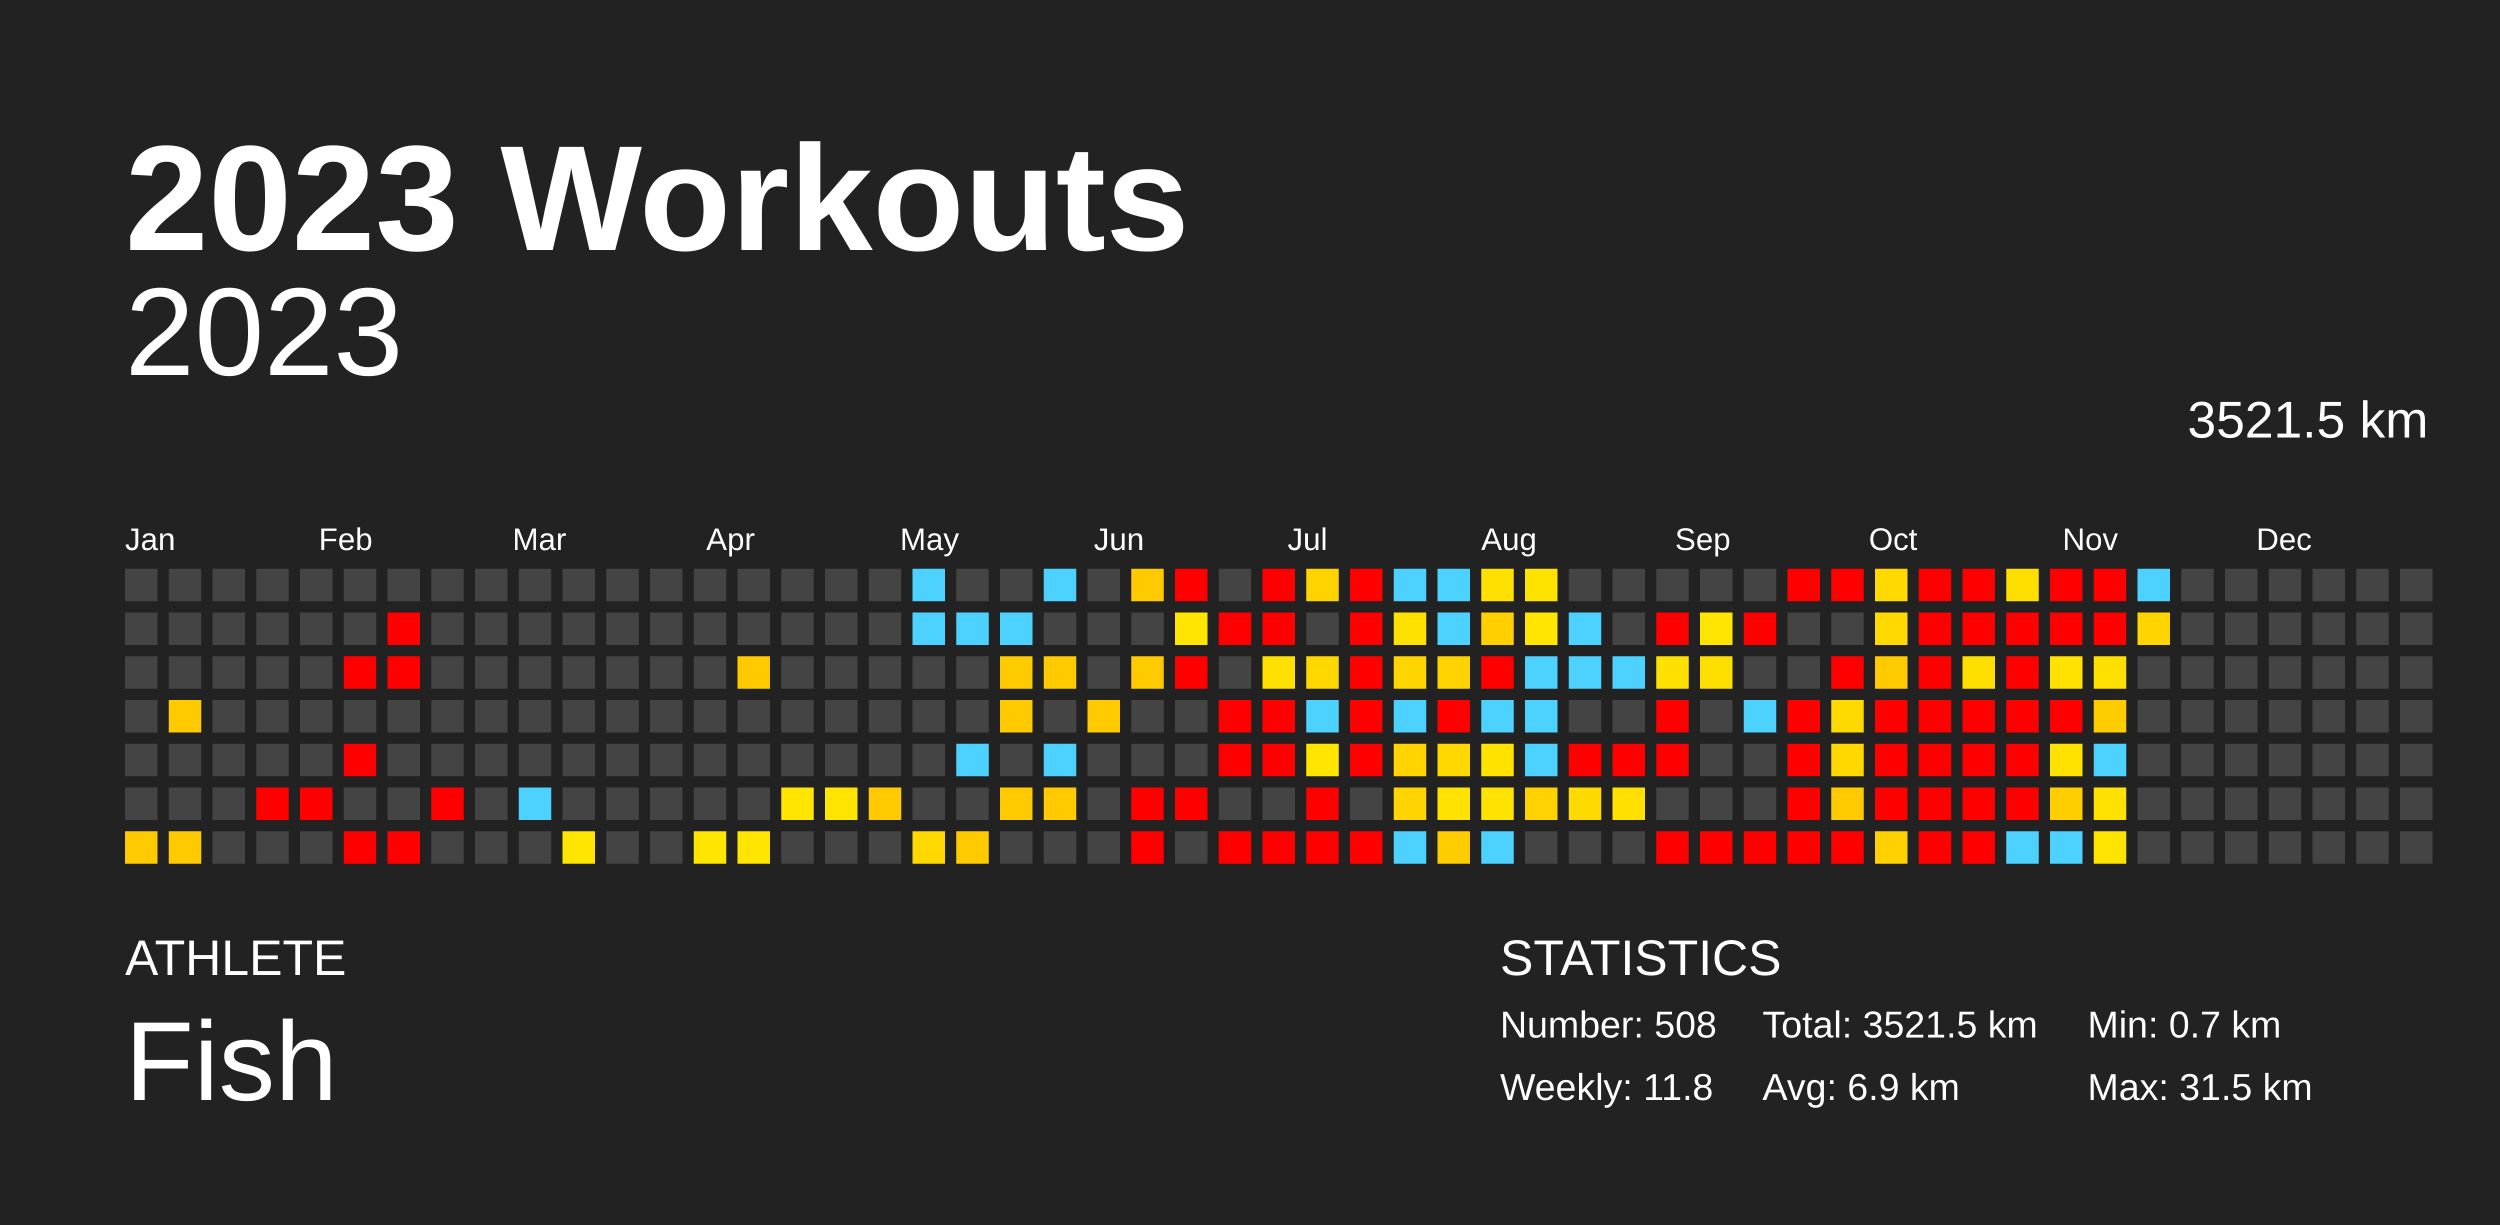
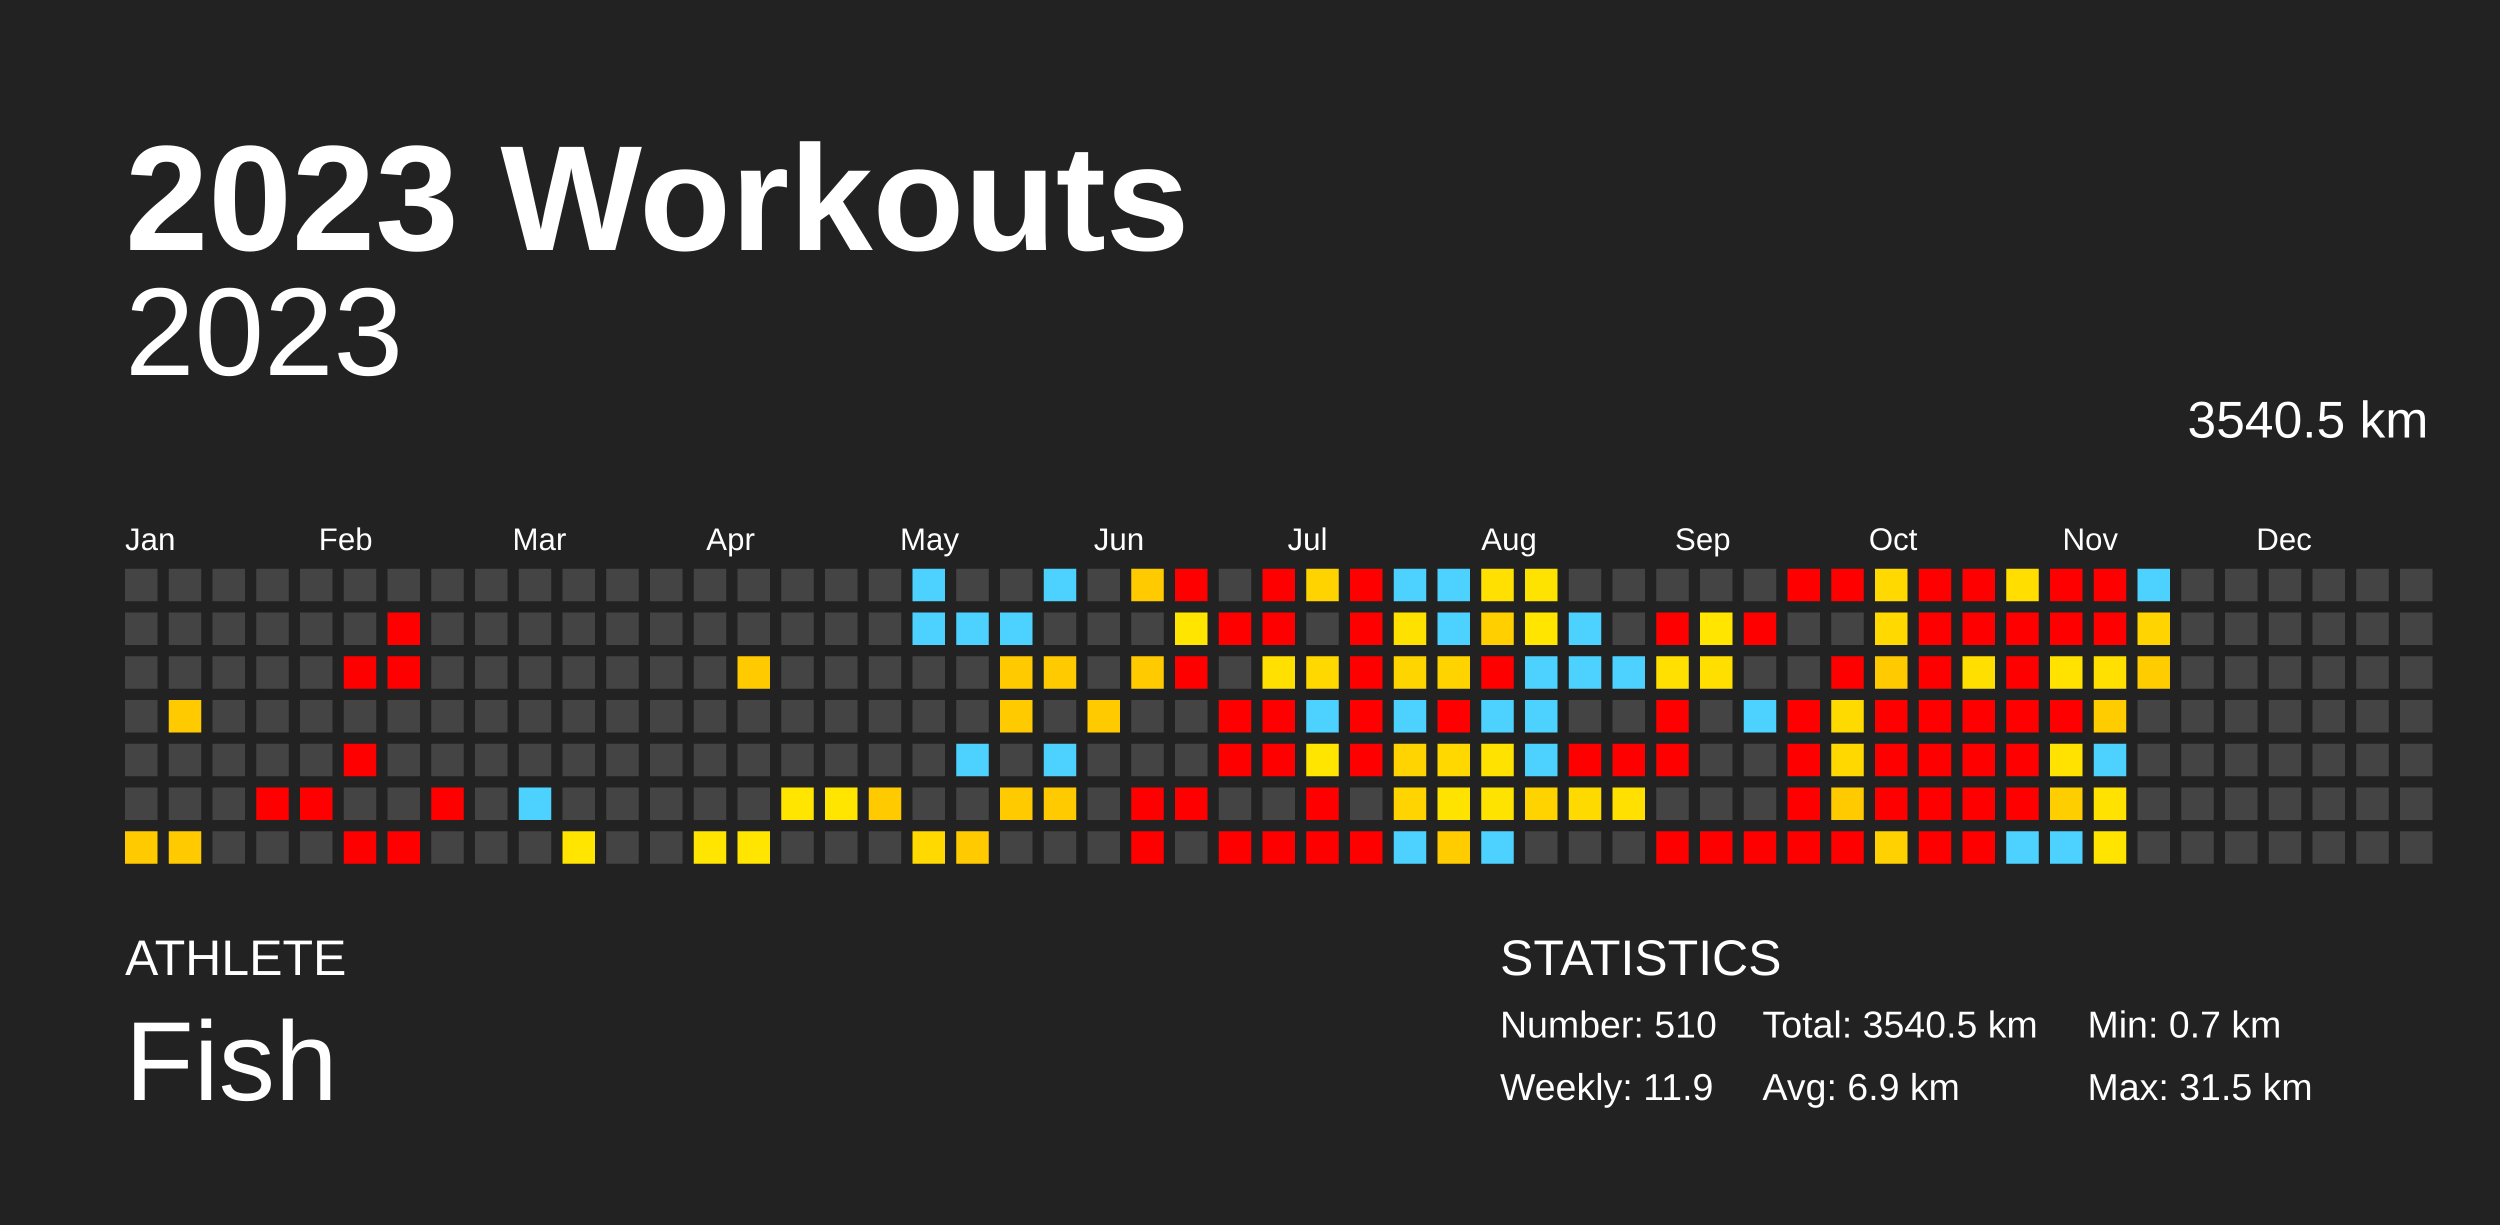
<svg xmlns="http://www.w3.org/2000/svg" baseProfile="full" height="98mm" version="1.1" viewBox="0,0,200,98" width="200mm">
  <defs />
  <rect fill="#222222" height="98" width="200" x="0" y="0" />
  <text fill="#FFFFFF" style="font-size:12px; font-family:Arial; font-weight:bold;" x="10" y="20">2023 Workouts</text>
  <text fill="#FFFFFF" style="font-size:4px; font-family:Arial" x="10" y="78">ATHLETE</text>
  <text fill="#FFFFFF" style="font-size:9px; font-family:Arial" x="10" y="88">Fish</text>
  <text fill="#FFFFFF" style="font-size:4px; font-family:Arial" x="120" y="78">STATISTICS</text>
-   <text fill="#FFFFFF" style="font-size:3px; font-family:Arial" x="120" y="83">Number: 508</text>
-   <text fill="#FFFFFF" style="font-size:3px; font-family:Arial" x="120" y="88">Weekly: 11.8</text>
-   <text fill="#FFFFFF" style="font-size:3px; font-family:Arial" x="141" y="83">Total: 3521.5 km</text>
+   <text fill="#FFFFFF" style="font-size:3px; font-family:Arial" x="120" y="83">Number: 510</text>
+   <text fill="#FFFFFF" style="font-size:3px; font-family:Arial" x="120" y="88">Weekly: 11.9</text>
+   <text fill="#FFFFFF" style="font-size:3px; font-family:Arial" x="141" y="83">Total: 3540.5 km</text>
  <text fill="#FFFFFF" style="font-size:3px; font-family:Arial" x="141" y="88">Avg: 6.9 km</text>
  <text fill="#FFFFFF" style="font-size:3px; font-family:Arial" x="167" y="83">Min: 0.7 km</text>
  <text fill="#FFFFFF" style="font-size:3px; font-family:Arial" x="167" y="88">Max: 31.5 km</text>
  <text alignment-baseline="hanging" fill="#FFFFFF" style="font-size:10.0px; font-family:Arial;" x="10" y="30">2023</text>
-   <text alignment-baseline="hanging" fill="#FFFFFF" style="font-size:4.125px; font-family:Arial;" x="175" y="35">3521.5 km</text>
+   <text alignment-baseline="hanging" fill="#FFFFFF" style="font-size:4.125px; font-family:Arial;" x="175" y="35">3540.5 km</text>
  <text fill="#FFFFFF" style="font-size:2.5px; font-family:Arial" x="10.0" y="44">Jan</text>
  <text fill="#FFFFFF" style="font-size:2.5px; font-family:Arial" x="25.5" y="44">Feb</text>
  <text fill="#FFFFFF" style="font-size:2.5px; font-family:Arial" x="41.0" y="44">Mar</text>
  <text fill="#FFFFFF" style="font-size:2.5px; font-family:Arial" x="56.5" y="44">Apr</text>
  <text fill="#FFFFFF" style="font-size:2.5px; font-family:Arial" x="72.0" y="44">May</text>
  <text fill="#FFFFFF" style="font-size:2.5px; font-family:Arial" x="87.5" y="44">Jun</text>
  <text fill="#FFFFFF" style="font-size:2.5px; font-family:Arial" x="103.0" y="44">Jul</text>
  <text fill="#FFFFFF" style="font-size:2.5px; font-family:Arial" x="118.5" y="44">Aug</text>
  <text fill="#FFFFFF" style="font-size:2.5px; font-family:Arial" x="134.0" y="44">Sep</text>
  <text fill="#FFFFFF" style="font-size:2.5px; font-family:Arial" x="149.5" y="44">Oct</text>
  <text fill="#FFFFFF" style="font-size:2.5px; font-family:Arial" x="165.0" y="44">Nov</text>
  <text fill="#FFFFFF" style="font-size:2.5px; font-family:Arial" x="180.5" y="44">Dec</text>
  <rect fill="#444444" height="2.6" width="2.6" x="10.0" y="45.5" />
  <rect fill="#444444" height="2.6" width="2.6" x="10.0" y="49.0" />
  <rect fill="#444444" height="2.6" width="2.6" x="10.0" y="52.5" />
  <rect fill="#444444" height="2.6" width="2.6" x="10.0" y="56.0" />
  <rect fill="#444444" height="2.6" width="2.6" x="10.0" y="59.5" />
  <rect fill="#444444" height="2.6" width="2.6" x="10.0" y="63.0" />
  <rect fill="#ffca00" height="2.6" width="2.6" x="10.0" y="66.5" />
  <rect fill="#444444" height="2.6" width="2.6" x="13.5" y="45.5" />
  <rect fill="#444444" height="2.6" width="2.6" x="13.5" y="49.0" />
  <rect fill="#444444" height="2.6" width="2.6" x="13.5" y="52.5" />
  <rect fill="#ffca00" height="2.6" width="2.6" x="13.5" y="56.0" />
  <rect fill="#444444" height="2.6" width="2.6" x="13.5" y="59.5" />
  <rect fill="#444444" height="2.6" width="2.6" x="13.5" y="63.0" />
  <rect fill="#ffca00" height="2.6" width="2.6" x="13.5" y="66.5" />
  <rect fill="#444444" height="2.6" width="2.6" x="17.0" y="45.5" />
  <rect fill="#444444" height="2.6" width="2.6" x="17.0" y="49.0" />
  <rect fill="#444444" height="2.6" width="2.6" x="17.0" y="52.5" />
  <rect fill="#444444" height="2.6" width="2.6" x="17.0" y="56.0" />
  <rect fill="#444444" height="2.6" width="2.6" x="17.0" y="59.5" />
  <rect fill="#444444" height="2.6" width="2.6" x="17.0" y="63.0" />
  <rect fill="#444444" height="2.6" width="2.6" x="17.0" y="66.5" />
  <rect fill="#444444" height="2.6" width="2.6" x="20.5" y="45.5" />
  <rect fill="#444444" height="2.6" width="2.6" x="20.5" y="49.0" />
  <rect fill="#444444" height="2.6" width="2.6" x="20.5" y="52.5" />
  <rect fill="#444444" height="2.6" width="2.6" x="20.5" y="56.0" />
  <rect fill="#444444" height="2.6" width="2.6" x="20.5" y="59.5" />
  <rect fill="red" height="2.6" width="2.6" x="20.5" y="63.0" />
  <rect fill="#444444" height="2.6" width="2.6" x="20.5" y="66.5" />
  <rect fill="#444444" height="2.6" width="2.6" x="24.0" y="45.5" />
  <rect fill="#444444" height="2.6" width="2.6" x="24.0" y="49.0" />
  <rect fill="#444444" height="2.6" width="2.6" x="24.0" y="52.5" />
  <rect fill="#444444" height="2.6" width="2.6" x="24.0" y="56.0" />
  <rect fill="#444444" height="2.6" width="2.6" x="24.0" y="59.5" />
  <rect fill="red" height="2.6" width="2.6" x="24.0" y="63.0" />
  <rect fill="#444444" height="2.6" width="2.6" x="24.0" y="66.5" />
  <rect fill="#444444" height="2.6" width="2.6" x="27.5" y="45.5" />
  <rect fill="#444444" height="2.6" width="2.6" x="27.5" y="49.0" />
  <rect fill="red" height="2.6" width="2.6" x="27.5" y="52.5" />
  <rect fill="#444444" height="2.6" width="2.6" x="27.5" y="56.0" />
  <rect fill="red" height="2.6" width="2.6" x="27.5" y="59.5" />
  <rect fill="#444444" height="2.6" width="2.6" x="27.5" y="63.0" />
  <rect fill="red" height="2.6" width="2.6" x="27.5" y="66.5" />
  <rect fill="#444444" height="2.6" width="2.6" x="31.0" y="45.5" />
  <rect fill="red" height="2.6" width="2.6" x="31.0" y="49.0" />
  <rect fill="red" height="2.6" width="2.6" x="31.0" y="52.5" />
  <rect fill="#444444" height="2.6" width="2.6" x="31.0" y="56.0" />
  <rect fill="#444444" height="2.6" width="2.6" x="31.0" y="59.5" />
  <rect fill="#444444" height="2.6" width="2.6" x="31.0" y="63.0" />
  <rect fill="red" height="2.6" width="2.6" x="31.0" y="66.5" />
  <rect fill="#444444" height="2.6" width="2.6" x="34.5" y="45.5" />
  <rect fill="#444444" height="2.6" width="2.6" x="34.5" y="49.0" />
  <rect fill="#444444" height="2.6" width="2.6" x="34.5" y="52.5" />
  <rect fill="#444444" height="2.6" width="2.6" x="34.5" y="56.0" />
  <rect fill="#444444" height="2.6" width="2.6" x="34.5" y="59.5" />
  <rect fill="red" height="2.6" width="2.6" x="34.5" y="63.0" />
  <rect fill="#444444" height="2.6" width="2.6" x="34.5" y="66.5" />
  <rect fill="#444444" height="2.6" width="2.6" x="38.0" y="45.5" />
  <rect fill="#444444" height="2.6" width="2.6" x="38.0" y="49.0" />
  <rect fill="#444444" height="2.6" width="2.6" x="38.0" y="52.5" />
  <rect fill="#444444" height="2.6" width="2.6" x="38.0" y="56.0" />
  <rect fill="#444444" height="2.6" width="2.6" x="38.0" y="59.5" />
  <rect fill="#444444" height="2.6" width="2.6" x="38.0" y="63.0" />
  <rect fill="#444444" height="2.6" width="2.6" x="38.0" y="66.5" />
  <rect fill="#444444" height="2.6" width="2.6" x="41.5" y="45.5" />
  <rect fill="#444444" height="2.6" width="2.6" x="41.5" y="49.0" />
  <rect fill="#444444" height="2.6" width="2.6" x="41.5" y="52.5" />
  <rect fill="#444444" height="2.6" width="2.6" x="41.5" y="56.0" />
  <rect fill="#444444" height="2.6" width="2.6" x="41.5" y="59.5" />
  <rect fill="#4dd2ff" height="2.6" width="2.6" x="41.5" y="63.0" />
  <rect fill="#444444" height="2.6" width="2.6" x="41.5" y="66.5" />
  <rect fill="#444444" height="2.6" width="2.6" x="45.0" y="45.5" />
  <rect fill="#444444" height="2.6" width="2.6" x="45.0" y="49.0" />
  <rect fill="#444444" height="2.6" width="2.6" x="45.0" y="52.5" />
  <rect fill="#444444" height="2.6" width="2.6" x="45.0" y="56.0" />
  <rect fill="#444444" height="2.6" width="2.6" x="45.0" y="59.5" />
  <rect fill="#444444" height="2.6" width="2.6" x="45.0" y="63.0" />
  <rect fill="#ffe500" height="2.6" width="2.6" x="45.0" y="66.5" />
  <rect fill="#444444" height="2.6" width="2.6" x="48.5" y="45.5" />
  <rect fill="#444444" height="2.6" width="2.6" x="48.5" y="49.0" />
  <rect fill="#444444" height="2.6" width="2.6" x="48.5" y="52.5" />
  <rect fill="#444444" height="2.6" width="2.6" x="48.5" y="56.0" />
  <rect fill="#444444" height="2.6" width="2.6" x="48.5" y="59.5" />
  <rect fill="#444444" height="2.6" width="2.6" x="48.5" y="63.0" />
  <rect fill="#444444" height="2.6" width="2.6" x="48.5" y="66.5" />
  <rect fill="#444444" height="2.6" width="2.6" x="52.0" y="45.5" />
  <rect fill="#444444" height="2.6" width="2.6" x="52.0" y="49.0" />
  <rect fill="#444444" height="2.6" width="2.6" x="52.0" y="52.5" />
  <rect fill="#444444" height="2.6" width="2.6" x="52.0" y="56.0" />
  <rect fill="#444444" height="2.6" width="2.6" x="52.0" y="59.5" />
  <rect fill="#444444" height="2.6" width="2.6" x="52.0" y="63.0" />
  <rect fill="#444444" height="2.6" width="2.6" x="52.0" y="66.5" />
  <rect fill="#444444" height="2.6" width="2.6" x="55.5" y="45.5" />
  <rect fill="#444444" height="2.6" width="2.6" x="55.5" y="49.0" />
  <rect fill="#444444" height="2.6" width="2.6" x="55.5" y="52.5" />
  <rect fill="#444444" height="2.6" width="2.6" x="55.5" y="56.0" />
  <rect fill="#444444" height="2.6" width="2.6" x="55.5" y="59.5" />
  <rect fill="#444444" height="2.6" width="2.6" x="55.5" y="63.0" />
  <rect fill="#ffe500" height="2.6" width="2.6" x="55.5" y="66.5" />
  <rect fill="#444444" height="2.6" width="2.6" x="59.0" y="45.5" />
  <rect fill="#444444" height="2.6" width="2.6" x="59.0" y="49.0" />
  <rect fill="#ffca00" height="2.6" width="2.6" x="59.0" y="52.5" />
  <rect fill="#444444" height="2.6" width="2.6" x="59.0" y="56.0" />
  <rect fill="#444444" height="2.6" width="2.6" x="59.0" y="59.5" />
  <rect fill="#444444" height="2.6" width="2.6" x="59.0" y="63.0" />
  <rect fill="#ffe500" height="2.6" width="2.6" x="59.0" y="66.5" />
  <rect fill="#444444" height="2.6" width="2.6" x="62.5" y="45.5" />
  <rect fill="#444444" height="2.6" width="2.6" x="62.5" y="49.0" />
  <rect fill="#444444" height="2.6" width="2.6" x="62.5" y="52.5" />
  <rect fill="#444444" height="2.6" width="2.6" x="62.5" y="56.0" />
  <rect fill="#444444" height="2.6" width="2.6" x="62.5" y="59.5" />
  <rect fill="#ffe500" height="2.6" width="2.6" x="62.5" y="63.0" />
  <rect fill="#444444" height="2.6" width="2.6" x="62.5" y="66.5" />
  <rect fill="#444444" height="2.6" width="2.6" x="66.0" y="45.5" />
  <rect fill="#444444" height="2.6" width="2.6" x="66.0" y="49.0" />
  <rect fill="#444444" height="2.6" width="2.6" x="66.0" y="52.5" />
  <rect fill="#444444" height="2.6" width="2.6" x="66.0" y="56.0" />
  <rect fill="#444444" height="2.6" width="2.6" x="66.0" y="59.5" />
  <rect fill="#ffe500" height="2.6" width="2.6" x="66.0" y="63.0" />
  <rect fill="#444444" height="2.6" width="2.6" x="66.0" y="66.5" />
  <rect fill="#444444" height="2.6" width="2.6" x="69.5" y="45.5" />
  <rect fill="#444444" height="2.6" width="2.6" x="69.5" y="49.0" />
  <rect fill="#444444" height="2.6" width="2.6" x="69.5" y="52.5" />
  <rect fill="#444444" height="2.6" width="2.6" x="69.5" y="56.0" />
  <rect fill="#444444" height="2.6" width="2.6" x="69.5" y="59.5" />
  <rect fill="#ffca00" height="2.6" width="2.6" x="69.5" y="63.0" />
  <rect fill="#444444" height="2.6" width="2.6" x="69.5" y="66.5" />
  <rect fill="#4dd2ff" height="2.6" width="2.6" x="73.0" y="45.5" />
  <rect fill="#4dd2ff" height="2.6" width="2.6" x="73.0" y="49.0" />
  <rect fill="#444444" height="2.6" width="2.6" x="73.0" y="52.5" />
  <rect fill="#444444" height="2.6" width="2.6" x="73.0" y="56.0" />
  <rect fill="#444444" height="2.6" width="2.6" x="73.0" y="59.5" />
  <rect fill="#444444" height="2.6" width="2.6" x="73.0" y="63.0" />
  <rect fill="#ffd900" height="2.6" width="2.6" x="73.0" y="66.5" />
  <rect fill="#444444" height="2.6" width="2.6" x="76.5" y="45.5" />
  <rect fill="#4dd2ff" height="2.6" width="2.6" x="76.5" y="49.0" />
  <rect fill="#444444" height="2.6" width="2.6" x="76.5" y="52.5" />
  <rect fill="#444444" height="2.6" width="2.6" x="76.5" y="56.0" />
  <rect fill="#4dd2ff" height="2.6" width="2.6" x="76.5" y="59.5" />
  <rect fill="#444444" height="2.6" width="2.6" x="76.5" y="63.0" />
  <rect fill="#ffca00" height="2.6" width="2.6" x="76.5" y="66.5" />
  <rect fill="#444444" height="2.6" width="2.6" x="80.0" y="45.5" />
  <rect fill="#4dd2ff" height="2.6" width="2.6" x="80.0" y="49.0" />
  <rect fill="#ffca00" height="2.6" width="2.6" x="80.0" y="52.5" />
  <rect fill="#ffca00" height="2.6" width="2.6" x="80.0" y="56.0" />
  <rect fill="#444444" height="2.6" width="2.6" x="80.0" y="59.5" />
  <rect fill="#ffca00" height="2.6" width="2.6" x="80.0" y="63.0" />
  <rect fill="#444444" height="2.6" width="2.6" x="80.0" y="66.5" />
  <rect fill="#4dd2ff" height="2.6" width="2.6" x="83.5" y="45.5" />
  <rect fill="#444444" height="2.6" width="2.6" x="83.5" y="49.0" />
  <rect fill="#ffca00" height="2.6" width="2.6" x="83.5" y="52.5" />
  <rect fill="#444444" height="2.6" width="2.6" x="83.5" y="56.0" />
  <rect fill="#4dd2ff" height="2.6" width="2.6" x="83.5" y="59.5" />
  <rect fill="#ffca00" height="2.6" width="2.6" x="83.5" y="63.0" />
  <rect fill="#444444" height="2.6" width="2.6" x="83.5" y="66.5" />
  <rect fill="#444444" height="2.6" width="2.6" x="87.0" y="45.5" />
  <rect fill="#444444" height="2.6" width="2.6" x="87.0" y="49.0" />
  <rect fill="#444444" height="2.6" width="2.6" x="87.0" y="52.5" />
  <rect fill="#ffca00" height="2.6" width="2.6" x="87.0" y="56.0" />
  <rect fill="#444444" height="2.6" width="2.6" x="87.0" y="59.5" />
  <rect fill="#444444" height="2.6" width="2.6" x="87.0" y="63.0" />
  <rect fill="#444444" height="2.6" width="2.6" x="87.0" y="66.5" />
  <rect fill="#ffca00" height="2.6" width="2.6" x="90.5" y="45.5" />
  <rect fill="#444444" height="2.6" width="2.6" x="90.5" y="49.0" />
  <rect fill="#ffca00" height="2.6" width="2.6" x="90.5" y="52.5" />
  <rect fill="#444444" height="2.6" width="2.6" x="90.5" y="56.0" />
  <rect fill="#444444" height="2.6" width="2.6" x="90.5" y="59.5" />
  <rect fill="red" height="2.6" width="2.6" x="90.5" y="63.0" />
  <rect fill="red" height="2.6" width="2.6" x="90.5" y="66.5" />
  <rect fill="red" height="2.6" width="2.6" x="94.0" y="45.5" />
  <rect fill="#ffe500" height="2.6" width="2.6" x="94.0" y="49.0" />
  <rect fill="red" height="2.6" width="2.6" x="94.0" y="52.5" />
  <rect fill="#444444" height="2.6" width="2.6" x="94.0" y="56.0" />
  <rect fill="#444444" height="2.6" width="2.6" x="94.0" y="59.5" />
  <rect fill="red" height="2.6" width="2.6" x="94.0" y="63.0" />
  <rect fill="#444444" height="2.6" width="2.6" x="94.0" y="66.5" />
  <rect fill="#444444" height="2.6" width="2.6" x="97.5" y="45.5" />
  <rect fill="red" height="2.6" width="2.6" x="97.5" y="49.0" />
  <rect fill="#444444" height="2.6" width="2.6" x="97.5" y="52.5" />
  <rect fill="red" height="2.6" width="2.6" x="97.5" y="56.0" />
  <rect fill="red" height="2.6" width="2.6" x="97.5" y="59.5" />
  <rect fill="#444444" height="2.6" width="2.6" x="97.5" y="63.0" />
  <rect fill="red" height="2.6" width="2.6" x="97.5" y="66.5" />
  <rect fill="red" height="2.6" width="2.6" x="101.0" y="45.5" />
  <rect fill="red" height="2.6" width="2.6" x="101.0" y="49.0" />
  <rect fill="#ffe000" height="2.6" width="2.6" x="101.0" y="52.5" />
  <rect fill="red" height="2.6" width="2.6" x="101.0" y="56.0" />
  <rect fill="red" height="2.6" width="2.6" x="101.0" y="59.5" />
  <rect fill="#444444" height="2.6" width="2.6" x="101.0" y="63.0" />
  <rect fill="red" height="2.6" width="2.6" x="101.0" y="66.5" />
  <rect fill="#ffd300" height="2.6" width="2.6" x="104.5" y="45.5" />
  <rect fill="#444444" height="2.6" width="2.6" x="104.5" y="49.0" />
  <rect fill="#ffd800" height="2.6" width="2.6" x="104.5" y="52.5" />
  <rect fill="#4dd2ff" height="2.6" width="2.6" x="104.5" y="56.0" />
  <rect fill="#ffe500" height="2.6" width="2.6" x="104.5" y="59.5" />
  <rect fill="red" height="2.6" width="2.6" x="104.5" y="63.0" />
  <rect fill="red" height="2.6" width="2.6" x="104.5" y="66.5" />
  <rect fill="red" height="2.6" width="2.6" x="108.0" y="45.5" />
  <rect fill="red" height="2.6" width="2.6" x="108.0" y="49.0" />
  <rect fill="red" height="2.6" width="2.6" x="108.0" y="52.5" />
  <rect fill="red" height="2.6" width="2.6" x="108.0" y="56.0" />
  <rect fill="red" height="2.6" width="2.6" x="108.0" y="59.5" />
  <rect fill="#444444" height="2.6" width="2.6" x="108.0" y="63.0" />
  <rect fill="red" height="2.6" width="2.6" x="108.0" y="66.5" />
  <rect fill="#4dd2ff" height="2.6" width="2.6" x="111.5" y="45.5" />
  <rect fill="#ffe100" height="2.6" width="2.6" x="111.5" y="49.0" />
  <rect fill="#ffd500" height="2.6" width="2.6" x="111.5" y="52.5" />
  <rect fill="#4dd2ff" height="2.6" width="2.6" x="111.5" y="56.0" />
  <rect fill="#ffd400" height="2.6" width="2.6" x="111.5" y="59.5" />
  <rect fill="#ffd400" height="2.6" width="2.6" x="111.5" y="63.0" />
  <rect fill="#4dd2ff" height="2.6" width="2.6" x="111.5" y="66.5" />
  <rect fill="#4dd2ff" height="2.6" width="2.6" x="115.0" y="45.5" />
  <rect fill="#4dd2ff" height="2.6" width="2.6" x="115.0" y="49.0" />
  <rect fill="#ffd300" height="2.6" width="2.6" x="115.0" y="52.5" />
  <rect fill="red" height="2.6" width="2.6" x="115.0" y="56.0" />
  <rect fill="#ffd800" height="2.6" width="2.6" x="115.0" y="59.5" />
  <rect fill="#ffe300" height="2.6" width="2.6" x="115.0" y="63.0" />
  <rect fill="#ffcc00" height="2.6" width="2.6" x="115.0" y="66.5" />
  <rect fill="#ffe000" height="2.6" width="2.6" x="118.5" y="45.5" />
  <rect fill="#ffcf00" height="2.6" width="2.6" x="118.5" y="49.0" />
  <rect fill="red" height="2.6" width="2.6" x="118.5" y="52.5" />
  <rect fill="#4dd2ff" height="2.6" width="2.6" x="118.5" y="56.0" />
  <rect fill="#ffe200" height="2.6" width="2.6" x="118.5" y="59.5" />
  <rect fill="#ffe300" height="2.6" width="2.6" x="118.5" y="63.0" />
  <rect fill="#4dd2ff" height="2.6" width="2.6" x="118.5" y="66.5" />
  <rect fill="#ffe300" height="2.6" width="2.6" x="122.0" y="45.5" />
  <rect fill="#ffe500" height="2.6" width="2.6" x="122.0" y="49.0" />
  <rect fill="#4dd2ff" height="2.6" width="2.6" x="122.0" y="52.5" />
  <rect fill="#4dd2ff" height="2.6" width="2.6" x="122.0" y="56.0" />
  <rect fill="#4dd2ff" height="2.6" width="2.6" x="122.0" y="59.5" />
  <rect fill="#ffd300" height="2.6" width="2.6" x="122.0" y="63.0" />
  <rect fill="#444444" height="2.6" width="2.6" x="122.0" y="66.5" />
  <rect fill="#444444" height="2.6" width="2.6" x="125.5" y="45.5" />
  <rect fill="#4dd2ff" height="2.6" width="2.6" x="125.5" y="49.0" />
  <rect fill="#4dd2ff" height="2.6" width="2.6" x="125.5" y="52.5" />
  <rect fill="#444444" height="2.6" width="2.6" x="125.5" y="56.0" />
  <rect fill="red" height="2.6" width="2.6" x="125.5" y="59.5" />
  <rect fill="#ffda00" height="2.6" width="2.6" x="125.5" y="63.0" />
  <rect fill="#444444" height="2.6" width="2.6" x="125.5" y="66.5" />
  <rect fill="#444444" height="2.6" width="2.6" x="129.0" y="45.5" />
  <rect fill="#444444" height="2.6" width="2.6" x="129.0" y="49.0" />
  <rect fill="#4dd2ff" height="2.6" width="2.6" x="129.0" y="52.5" />
  <rect fill="#444444" height="2.6" width="2.6" x="129.0" y="56.0" />
  <rect fill="red" height="2.6" width="2.6" x="129.0" y="59.5" />
  <rect fill="#ffe000" height="2.6" width="2.6" x="129.0" y="63.0" />
  <rect fill="#444444" height="2.6" width="2.6" x="129.0" y="66.5" />
  <rect fill="#444444" height="2.6" width="2.6" x="132.5" y="45.5" />
  <rect fill="red" height="2.6" width="2.6" x="132.5" y="49.0" />
  <rect fill="#ffe000" height="2.6" width="2.6" x="132.5" y="52.5" />
  <rect fill="red" height="2.6" width="2.6" x="132.5" y="56.0" />
  <rect fill="red" height="2.6" width="2.6" x="132.5" y="59.5" />
  <rect fill="#444444" height="2.6" width="2.6" x="132.5" y="63.0" />
  <rect fill="red" height="2.6" width="2.6" x="132.5" y="66.5" />
  <rect fill="#444444" height="2.6" width="2.6" x="136.0" y="45.5" />
  <rect fill="#ffe500" height="2.6" width="2.6" x="136.0" y="49.0" />
  <rect fill="#ffdf00" height="2.6" width="2.6" x="136.0" y="52.5" />
  <rect fill="#444444" height="2.6" width="2.6" x="136.0" y="56.0" />
  <rect fill="#444444" height="2.6" width="2.6" x="136.0" y="59.5" />
  <rect fill="#444444" height="2.6" width="2.6" x="136.0" y="63.0" />
  <rect fill="red" height="2.6" width="2.6" x="136.0" y="66.5" />
  <rect fill="#444444" height="2.6" width="2.6" x="139.5" y="45.5" />
  <rect fill="red" height="2.6" width="2.6" x="139.5" y="49.0" />
  <rect fill="#444444" height="2.6" width="2.6" x="139.5" y="52.5" />
  <rect fill="#4dd2ff" height="2.6" width="2.6" x="139.5" y="56.0" />
  <rect fill="#444444" height="2.6" width="2.6" x="139.5" y="59.5" />
  <rect fill="#444444" height="2.6" width="2.6" x="139.5" y="63.0" />
  <rect fill="red" height="2.6" width="2.6" x="139.5" y="66.5" />
  <rect fill="red" height="2.6" width="2.6" x="143.0" y="45.5" />
  <rect fill="#444444" height="2.6" width="2.6" x="143.0" y="49.0" />
  <rect fill="#444444" height="2.6" width="2.6" x="143.0" y="52.5" />
  <rect fill="red" height="2.6" width="2.6" x="143.0" y="56.0" />
  <rect fill="red" height="2.6" width="2.6" x="143.0" y="59.5" />
  <rect fill="red" height="2.6" width="2.6" x="143.0" y="63.0" />
  <rect fill="red" height="2.6" width="2.6" x="143.0" y="66.5" />
  <rect fill="red" height="2.6" width="2.6" x="146.5" y="45.5" />
  <rect fill="#444444" height="2.6" width="2.6" x="146.5" y="49.0" />
  <rect fill="red" height="2.6" width="2.6" x="146.5" y="52.5" />
  <rect fill="#ffda00" height="2.6" width="2.6" x="146.5" y="56.0" />
  <rect fill="#ffd800" height="2.6" width="2.6" x="146.5" y="59.5" />
  <rect fill="#ffcb00" height="2.6" width="2.6" x="146.5" y="63.0" />
  <rect fill="red" height="2.6" width="2.6" x="146.5" y="66.5" />
  <rect fill="#ffd900" height="2.6" width="2.6" x="150.0" y="45.5" />
  <rect fill="#ffd900" height="2.6" width="2.6" x="150.0" y="49.0" />
  <rect fill="#ffca00" height="2.6" width="2.6" x="150.0" y="52.5" />
  <rect fill="red" height="2.6" width="2.6" x="150.0" y="56.0" />
  <rect fill="red" height="2.6" width="2.6" x="150.0" y="59.5" />
  <rect fill="red" height="2.6" width="2.6" x="150.0" y="63.0" />
  <rect fill="#ffd100" height="2.6" width="2.6" x="150.0" y="66.5" />
  <rect fill="red" height="2.6" width="2.6" x="153.5" y="45.5" />
  <rect fill="red" height="2.6" width="2.6" x="153.5" y="49.0" />
  <rect fill="red" height="2.6" width="2.6" x="153.5" y="52.5" />
  <rect fill="red" height="2.6" width="2.6" x="153.5" y="56.0" />
  <rect fill="red" height="2.6" width="2.6" x="153.5" y="59.5" />
  <rect fill="red" height="2.6" width="2.6" x="153.5" y="63.0" />
  <rect fill="red" height="2.6" width="2.6" x="153.5" y="66.5" />
  <rect fill="red" height="2.6" width="2.6" x="157.0" y="45.5" />
  <rect fill="red" height="2.6" width="2.6" x="157.0" y="49.0" />
  <rect fill="#ffdf00" height="2.6" width="2.6" x="157.0" y="52.5" />
  <rect fill="red" height="2.6" width="2.6" x="157.0" y="56.0" />
  <rect fill="red" height="2.6" width="2.6" x="157.0" y="59.5" />
  <rect fill="red" height="2.6" width="2.6" x="157.0" y="63.0" />
  <rect fill="red" height="2.6" width="2.6" x="157.0" y="66.5" />
  <rect fill="#ffde00" height="2.6" width="2.6" x="160.5" y="45.5" />
  <rect fill="red" height="2.6" width="2.6" x="160.5" y="49.0" />
  <rect fill="red" height="2.6" width="2.6" x="160.5" y="52.5" />
  <rect fill="red" height="2.6" width="2.6" x="160.5" y="56.0" />
  <rect fill="red" height="2.6" width="2.6" x="160.5" y="59.5" />
  <rect fill="red" height="2.6" width="2.6" x="160.5" y="63.0" />
  <rect fill="#4dd2ff" height="2.6" width="2.6" x="160.5" y="66.5" />
  <rect fill="red" height="2.6" width="2.6" x="164.0" y="45.5" />
  <rect fill="red" height="2.6" width="2.6" x="164.0" y="49.0" />
  <rect fill="#ffe200" height="2.6" width="2.6" x="164.0" y="52.5" />
  <rect fill="red" height="2.6" width="2.6" x="164.0" y="56.0" />
  <rect fill="#ffe200" height="2.6" width="2.6" x="164.0" y="59.5" />
  <rect fill="#ffce00" height="2.6" width="2.6" x="164.0" y="63.0" />
  <rect fill="#4dd2ff" height="2.6" width="2.6" x="164.0" y="66.5" />
  <rect fill="red" height="2.6" width="2.6" x="167.5" y="45.5" />
  <rect fill="red" height="2.6" width="2.6" x="167.5" y="49.0" />
  <rect fill="#ffe000" height="2.6" width="2.6" x="167.5" y="52.5" />
  <rect fill="#ffcc00" height="2.6" width="2.6" x="167.5" y="56.0" />
  <rect fill="#4dd2ff" height="2.6" width="2.6" x="167.5" y="59.5" />
  <rect fill="#ffe200" height="2.6" width="2.6" x="167.5" y="63.0" />
  <rect fill="#ffe400" height="2.6" width="2.6" x="167.5" y="66.5" />
  <rect fill="#4dd2ff" height="2.6" width="2.6" x="171.0" y="45.5" />
  <rect fill="#ffd400" height="2.6" width="2.6" x="171.0" y="49.0" />
-   <rect fill="#444444" height="2.6" width="2.6" x="171.0" y="52.5" />
+   <rect fill="#ffcc00" height="2.6" width="2.6" x="171.0" y="52.5" />
  <rect fill="#444444" height="2.6" width="2.6" x="171.0" y="56.0" />
  <rect fill="#444444" height="2.6" width="2.6" x="171.0" y="59.5" />
  <rect fill="#444444" height="2.6" width="2.6" x="171.0" y="63.0" />
  <rect fill="#444444" height="2.6" width="2.6" x="171.0" y="66.5" />
  <rect fill="#444444" height="2.6" width="2.6" x="174.5" y="45.5" />
  <rect fill="#444444" height="2.6" width="2.6" x="174.5" y="49.0" />
  <rect fill="#444444" height="2.6" width="2.6" x="174.5" y="52.5" />
  <rect fill="#444444" height="2.6" width="2.6" x="174.5" y="56.0" />
  <rect fill="#444444" height="2.6" width="2.6" x="174.5" y="59.5" />
  <rect fill="#444444" height="2.6" width="2.6" x="174.5" y="63.0" />
  <rect fill="#444444" height="2.6" width="2.6" x="174.5" y="66.5" />
  <rect fill="#444444" height="2.6" width="2.6" x="178.0" y="45.5" />
  <rect fill="#444444" height="2.6" width="2.6" x="178.0" y="49.0" />
  <rect fill="#444444" height="2.6" width="2.6" x="178.0" y="52.5" />
  <rect fill="#444444" height="2.6" width="2.6" x="178.0" y="56.0" />
  <rect fill="#444444" height="2.6" width="2.6" x="178.0" y="59.5" />
  <rect fill="#444444" height="2.6" width="2.6" x="178.0" y="63.0" />
  <rect fill="#444444" height="2.6" width="2.6" x="178.0" y="66.5" />
  <rect fill="#444444" height="2.6" width="2.6" x="181.5" y="45.5" />
  <rect fill="#444444" height="2.6" width="2.6" x="181.5" y="49.0" />
  <rect fill="#444444" height="2.6" width="2.6" x="181.5" y="52.5" />
  <rect fill="#444444" height="2.6" width="2.6" x="181.5" y="56.0" />
  <rect fill="#444444" height="2.6" width="2.6" x="181.5" y="59.5" />
  <rect fill="#444444" height="2.6" width="2.6" x="181.5" y="63.0" />
  <rect fill="#444444" height="2.6" width="2.6" x="181.5" y="66.5" />
  <rect fill="#444444" height="2.6" width="2.6" x="185.0" y="45.5" />
  <rect fill="#444444" height="2.6" width="2.6" x="185.0" y="49.0" />
  <rect fill="#444444" height="2.6" width="2.6" x="185.0" y="52.5" />
  <rect fill="#444444" height="2.6" width="2.6" x="185.0" y="56.0" />
  <rect fill="#444444" height="2.6" width="2.6" x="185.0" y="59.5" />
  <rect fill="#444444" height="2.6" width="2.6" x="185.0" y="63.0" />
  <rect fill="#444444" height="2.6" width="2.6" x="185.0" y="66.5" />
  <rect fill="#444444" height="2.6" width="2.6" x="188.5" y="45.5" />
  <rect fill="#444444" height="2.6" width="2.6" x="188.5" y="49.0" />
  <rect fill="#444444" height="2.6" width="2.6" x="188.5" y="52.5" />
  <rect fill="#444444" height="2.6" width="2.6" x="188.5" y="56.0" />
  <rect fill="#444444" height="2.6" width="2.6" x="188.5" y="59.5" />
  <rect fill="#444444" height="2.6" width="2.6" x="188.5" y="63.0" />
  <rect fill="#444444" height="2.6" width="2.6" x="188.5" y="66.5" />
  <rect fill="#444444" height="2.6" width="2.6" x="192.0" y="45.5" />
  <rect fill="#444444" height="2.6" width="2.6" x="192.0" y="49.0" />
  <rect fill="#444444" height="2.6" width="2.6" x="192.0" y="52.5" />
  <rect fill="#444444" height="2.6" width="2.6" x="192.0" y="56.0" />
  <rect fill="#444444" height="2.6" width="2.6" x="192.0" y="59.5" />
  <rect fill="#444444" height="2.6" width="2.6" x="192.0" y="63.0" />
  <rect fill="#444444" height="2.6" width="2.6" x="192.0" y="66.5" />
</svg>
